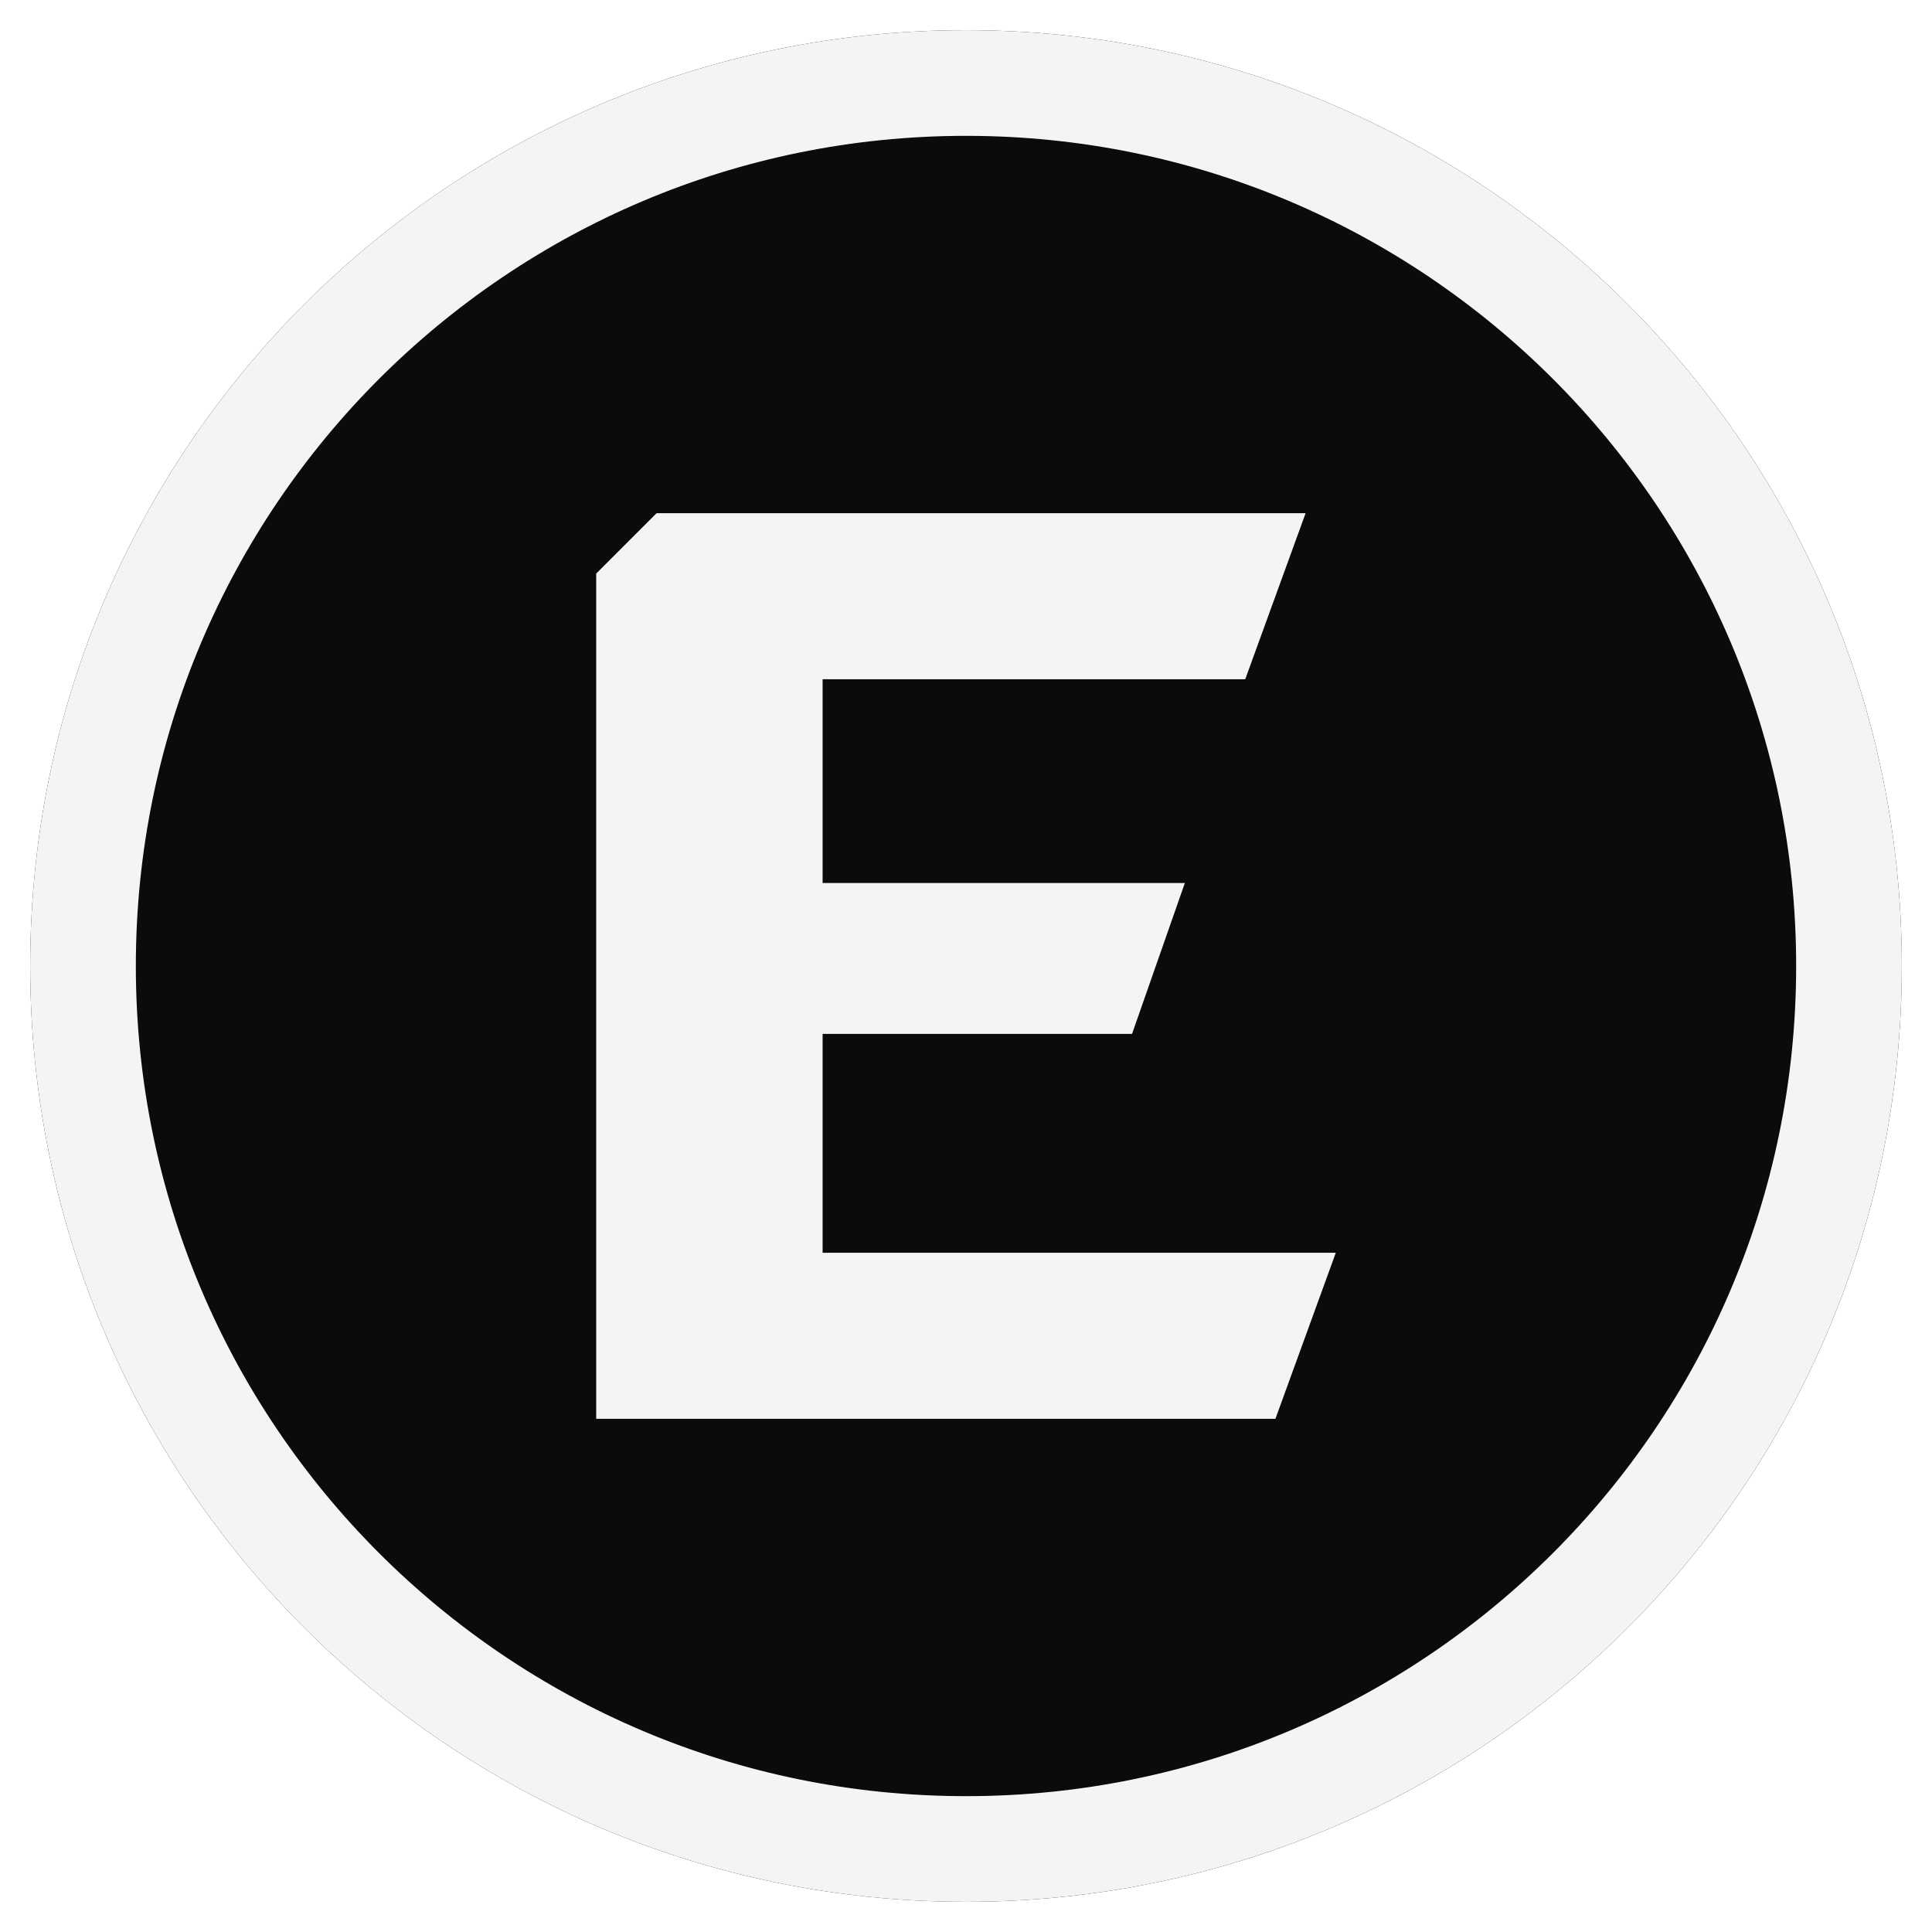
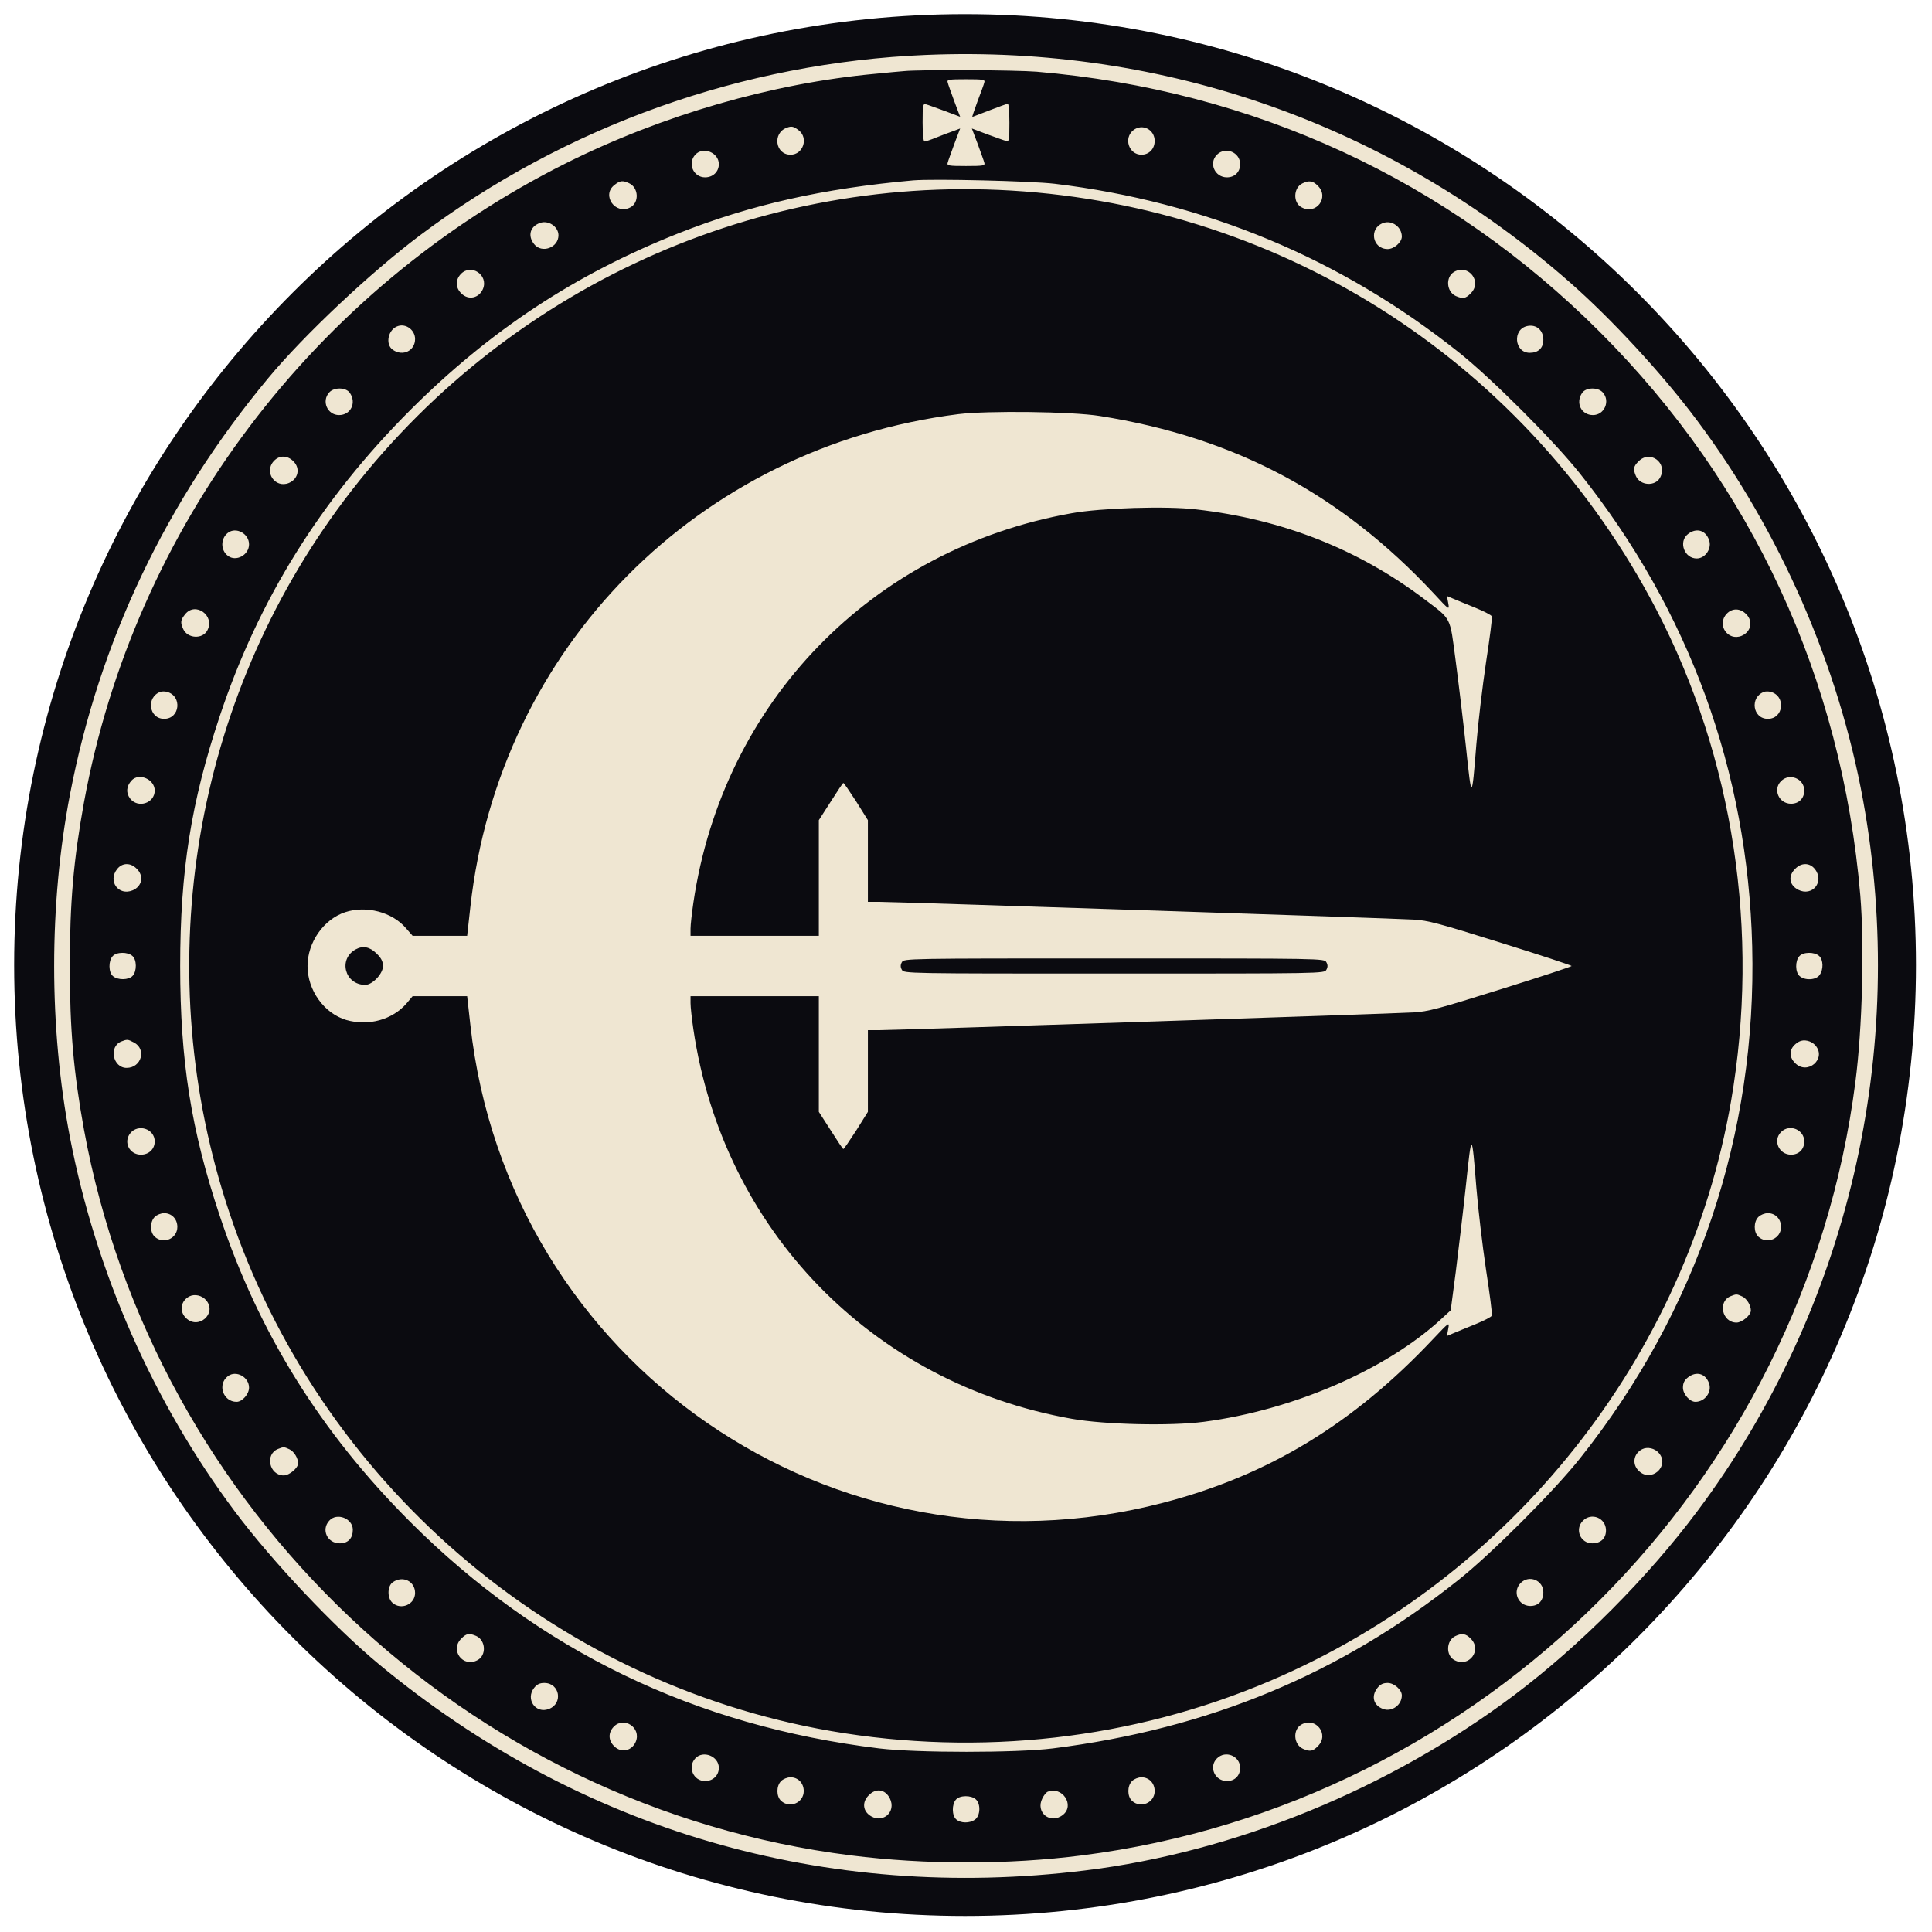
- <svg xmlns="http://www.w3.org/2000/svg" width="128" height="128">
-   <g transform="scale(.5)">
-     <circle cx="128" cy="128" r="124" fill="#0b0b0c" />
-     <circle cx="128" cy="128" r="117" fill="none" stroke="#f4f4f4" stroke-width="14" />
-     <path fill="#f4f4f4" d="M84 78L92 70H178L170 92H114V119H162L155 139H114V168H182L174 190H84Z" transform="translate(-5 -2)" />
+ <svg xmlns="http://www.w3.org/2000/svg" width="128" height="128" viewBox="0 0 128 128">
+   <g transform="scale(.125)">
+     <circle cx="511.5" cy="511.5" r="504" fill="#0b0b10" />
+     <path fill="#efe6d2" d="M4910 9949 c-970 -40 -1910 -375 -2685 -957 -261 -196 -614 -528 -804 -757 -540 -650 -894 -1393 -1050 -2205 -112 -584 -112 -1236 0 -1820 138 -715 441 -1402 873 -1980 200 -267 527 -614 766 -812 1064 -881 2366 -1261 3740 -1092 794 97 1613 432 2275 929 348 262 708 623 971 975 801 1071 1120 2439 879 3767 -130 716 -441 1427 -879 2013 -184 247 -455 540 -676 734 -950 834 -2148 1257 -3410 1205z m585 -89 c1150 -98 2179 -574 2985 -1380 806 -806 1282 -1835 1380 -2985 22 -264 11 -705 -26 -990 -273 -2128 -1973 -3828 -4099 -4099 -391 -50 -828 -50 -1225 0 -2033 255 -3695 1829 -4065 3847 -55 304 -75 528 -75 867 0 339 20 563 75 867 267 1458 1217 2718 2555 3388 508 254 1093 424 1640 474 63 6 131 13 150 14 85 9 596 6 705 -3z M5023 9803 c2 -10 19 -55 35 -100 l31 -82 -82 31 c-45 16 -90 33 -99 35 -16 5 -18 -4 -18 -96 0 -58 4 -101 10 -101 5 0 33 9 62 21 29 12 70 27 90 34 l37 14 -31 -82 c-16 -45 -33 -90 -35 -99 -5 -16 4 -18 97 -18 93 0 102 2 97 18 -2 9 -19 54 -35 99 l-31 82 82 -31 c45 -16 90 -33 100 -35 15 -5 17 4 17 96 0 55 -4 101 -8 101 -5 0 -49 -16 -98 -35 -49 -19 -90 -35 -91 -35 -1 0 11 37 28 83 17 45 34 90 36 100 5 15 -4 17 -97 17 -93 0 -102 -2 -97 -17z M4170 9563 c-77 -28 -61 -143 20 -143 67 0 96 88 44 129 -27 21 -38 24 -64 14z M6007 9550 c-53 -42 -24 -130 43 -130 40 0 70 31 70 73 0 61 -66 94 -113 57z M3685 9420 c-42 -46 -10 -120 52 -120 42 0 73 30 73 70 0 62 -84 95 -125 50z M6450 9420 c-45 -45 -11 -120 53 -120 42 0 70 29 70 70 0 63 -78 95 -123 50z M4840 9284 c-479 -43 -861 -129 -1245 -281 -547 -217 -996 -513 -1421 -937 -475 -476 -803 -1003 -1009 -1621 -152 -456 -210 -819 -210 -1325 0 -506 58 -869 210 -1325 206 -618 534 -1146 1009 -1621 685 -684 1509 -1082 2486 -1201 201 -24 725 -24 920 0 826 104 1523 393 2150 893 174 138 506 470 644 644 622 780 938 1721 913 2715 -23 926 -334 1779 -913 2505 -138 174 -470 506 -644 644 -623 496 -1342 796 -2140 892 -128 15 -641 27 -750 18z m520 -54 c1459 -88 2742 -922 3419 -2221 410 -787 550 -1709 396 -2605 -234 -1357 -1165 -2529 -2443 -3073 -726 -310 -1538 -402 -2327 -266 -1478 256 -2715 1323 -3190 2750 -421 1261 -207 2653 571 3722 830 1139 2177 1777 3574 1693z M3256 9259 c-69 -54 6 -160 85 -118 48 25 44 105 -7 128 -35 16 -48 14 -78 -10z M6903 9268 c-48 -23 -51 -103 -4 -127 77 -42 148 53 86 114 -26 27 -47 30 -82 13z M2861 9058 c-52 -19 -65 -68 -30 -112 40 -51 130 -19 129 48 -1 46 -55 81 -99 64z M7331 9058 c-77 -28 -58 -138 24 -138 34 0 75 36 75 66 0 51 -53 89 -99 72z M2442 8787 c-29 -31 -28 -72 3 -102 37 -38 94 -26 115 24 30 74 -64 136 -118 78z M7707 8799 c-46 -27 -41 -105 9 -128 37 -16 52 -14 79 14 63 62 -12 158 -88 114z M2110 8512 c-53 -16 -70 -97 -28 -126 53 -37 118 -5 118 57 0 47 -47 83 -90 69z M8095 8512 c-80 -17 -69 -142 13 -142 45 0 72 25 72 69 0 51 -37 83 -85 73z M1745 8160 c-42 -46 -10 -120 52 -120 62 0 94 65 57 118 -20 29 -83 31 -109 2z M8386 8158 c-37 -53 -5 -118 57 -118 61 0 93 75 52 120 -26 29 -89 27 -109 -2z M1452 7797 c-55 -58 6 -147 79 -117 50 21 62 78 24 115 -31 32 -74 33 -103 2z M8685 7795 c-28 -27 -30 -42 -14 -79 23 -51 103 -55 128 -7 42 77 -53 148 -114 86z M1208 7416 c-39 -30 -40 -92 0 -122 43 -33 112 4 112 61 0 57 -69 94 -112 61z M8946 7409 c-51 -40 -19 -130 48 -129 46 1 81 55 64 99 -19 52 -68 65 -112 30z M981 6984 c-24 -30 -26 -43 -10 -78 23 -51 103 -55 128 -7 42 78 -64 154 -118 85z M9152 6987 c-55 -58 6 -147 79 -117 50 21 62 78 24 115 -31 32 -74 33 -103 2z M850 6573 c-77 -28 -61 -143 20 -143 84 0 97 121 15 143 -11 3 -27 3 -35 0z M9350 6573 c-77 -28 -61 -143 20 -143 84 0 97 121 15 143 -11 3 -27 3 -35 0z M697 6103 c-28 -31 -30 -66 -7 -96 42 -53 130 -24 130 43 0 60 -84 96 -123 53z M9440 6100 c-45 -45 -11 -120 53 -120 42 0 70 29 70 70 0 63 -78 95 -123 50z M621 5634 c-51 -64 7 -144 82 -113 50 21 61 76 22 114 -33 34 -77 33 -104 -1z M9515 5635 c-39 -38 -32 -86 16 -111 75 -38 141 43 88 110 -27 34 -71 35 -104 1z M597 5172 c-23 -25 -22 -85 1 -105 25 -23 85 -22 105 1 23 25 22 85 -1 105 -25 23 -85 22 -105 -1z M9537 5172 c-23 -25 -22 -85 1 -105 28 -25 87 -22 106 5 22 30 20 81 -2 101 -25 23 -85 22 -105 -1z M643 4720 c-68 -27 -45 -140 28 -140 79 0 107 100 38 135 -32 17 -35 17 -66 5z M9535 4719 c-51 -29 -59 -76 -20 -114 65 -65 167 23 108 93 -22 26 -62 35 -88 21z M690 4233 c-37 -47 -4 -113 57 -113 42 0 73 30 73 70 0 67 -88 96 -130 43z M9440 4240 c-45 -45 -11 -120 53 -120 42 0 70 29 70 70 0 63 -78 95 -123 50z M820 3790 c-26 -26 -26 -81 0 -105 46 -42 120 -10 120 52 0 42 -30 73 -70 73 -17 0 -39 -9 -50 -20z M9320 3790 c-26 -26 -26 -81 0 -105 46 -42 120 -10 120 52 0 42 -30 73 -70 73 -17 0 -39 -9 -50 -20z M1004 3369 c-46 -23 -55 -79 -19 -114 65 -66 167 23 108 93 -22 26 -61 35 -89 21z M9173 3370 c-70 -28 -46 -140 31 -140 29 0 76 39 76 64 0 28 -22 64 -47 75 -28 13 -30 13 -60 1z M1208 2946 c-57 -43 -26 -136 46 -136 30 0 66 41 66 75 0 57 -69 94 -112 61z M8946 2939 c-19 -15 -26 -30 -26 -54 0 -34 36 -75 66 -75 51 0 89 53 72 99 -19 52 -68 65 -112 30z M1473 2560 c-70 -28 -46 -140 31 -140 29 0 76 39 76 64 0 28 -22 64 -47 75 -28 13 -30 13 -60 1z M8704 2559 c-46 -23 -55 -79 -19 -114 65 -66 167 23 108 93 -22 26 -61 35 -89 21z M1745 2180 c-44 -48 -10 -120 56 -120 44 0 69 27 69 72 0 60 -85 93 -125 48z M8390 2180 c-45 -45 -14 -120 49 -120 46 0 74 27 73 71 -2 64 -77 94 -122 49z M2082 1854 c-29 -20 -31 -83 -2 -109 45 -41 120 -9 120 52 0 62 -65 94 -118 57z M8060 1850 c-45 -45 -15 -120 49 -122 44 -1 71 27 71 73 0 63 -75 94 -120 49z M2445 1555 c-62 -61 9 -156 86 -114 48 25 44 105 -7 128 -37 16 -52 14 -79 -14z M7713 1568 c-48 -23 -51 -103 -4 -127 77 -42 148 53 86 114 -26 27 -47 30 -82 13z M2831 1294 c-47 -60 8 -139 78 -112 77 29 58 138 -24 138 -24 0 -39 -7 -54 -26z M7301 1294 c-35 -44 -22 -93 30 -112 46 -17 99 21 99 72 0 30 -41 66 -75 66 -24 0 -39 -7 -54 -26z M3252 1087 c-29 -31 -28 -72 3 -102 37 -38 94 -26 115 24 30 74 -64 136 -118 78z M6897 1099 c-46 -27 -41 -105 9 -128 37 -16 52 -14 79 14 63 62 -12 158 -88 114z M3685 920 c-42 -46 -10 -120 52 -120 42 0 73 30 73 70 0 62 -84 95 -125 50z M6450 920 c-45 -45 -11 -120 53 -120 42 0 70 29 70 70 0 63 -78 95 -123 50z M4140 800 c-26 -26 -26 -81 0 -105 46 -42 120 -10 120 52 0 42 -30 73 -70 73 -17 0 -39 -9 -50 -20z M6000 800 c-26 -26 -26 -81 0 -105 46 -42 120 -10 120 52 0 42 -30 73 -70 73 -17 0 -39 -9 -50 -20z M4605 725 c-34 -33 -33 -77 1 -104 67 -53 148 13 110 88 -25 48 -73 55 -111 16z M5552 743 c-7 -3 -19 -18 -27 -34 -39 -75 42 -141 109 -88 64 51 -4 154 -82 122z M5067 702 c-23 -25 -22 -85 1 -105 23 -21 71 -22 100 -1 28 20 31 83 4 107 -25 23 -85 22 -105 -1z" transform="matrix(.1 0 0 -.1 0 1024)" />
+     <path fill="#efe6d2" d="M5080 8045 c-1381 -174 -2435 -1238 -2587 -2612 l-17 -153 -144 0 -145 0 -35 40 c-73 86 -211 122 -323 85 -114 -38 -199 -160 -199 -285 0 -129 88 -251 205 -286 118 -34 245 1 320 88 l32 38 145 0 144 0 17 -152 c198 -1795 1927 -2988 3672 -2533 557 145 1007 418 1429 866 88 93 89 94 82 56 l-7 -38 33 14 c18 8 71 29 117 48 46 19 86 39 88 46 3 6 -11 116 -31 245 -19 128 -42 323 -51 433 -24 301 -25 301 -55 15 -15 -140 -40 -347 -54 -460 l-27 -205 -51 -47 c-291 -268 -785 -482 -1258 -544 -176 -23 -525 -15 -699 16 -1058 187 -1849 1001 -2006 2065 -8 55 -15 117 -15 138 l0 37 340 0 340 0 0 -306 0 -307 63 -98 c34 -54 64 -99 67 -99 3 0 33 44 68 98 l62 99 0 216 0 217 60 0 c77 0 2717 87 2832 94 76 4 135 20 463 123 206 64 375 120 375 123 0 3 -169 59 -375 123 -328 103 -387 119 -463 123 -115 7 -2755 94 -2832 94 l-60 0 0 217 0 216 -62 99 c-35 54 -65 98 -68 98 -3 0 -33 -45 -67 -99 l-63 -98 0 -307 0 -306 -340 0 -340 0 0 38 c0 20 7 82 15 137 157 1065 946 1877 2006 2065 155 28 503 39 660 20 455 -52 857 -210 1209 -476 145 -110 134 -88 165 -324 15 -113 40 -320 55 -460 30 -286 31 -286 55 15 9 110 32 305 51 433 20 129 34 239 31 245 -2 7 -42 27 -88 46 -46 19 -99 40 -117 48 l-33 14 7 -38 c7 -38 6 -38 -77 52 -494 529 -1056 827 -1769 940 -148 24 -594 29 -750 10z m-3084 -2859 c25 -24 34 -43 34 -66 0 -41 -56 -100 -94 -100 -108 0 -145 136 -51 188 38 21 75 14 111 -22z m5034 -46 c8 -14 8 -26 0 -40 -11 -20 -21 -20 -1125 -20 -1104 0 -1114 0 -1125 20 -8 14 -8 26 0 40 11 20 21 20 1125 20 1104 0 1114 0 1125 -20z" transform="matrix(.1 0 0 -.1 0 1024)" />
  </g>
</svg>
